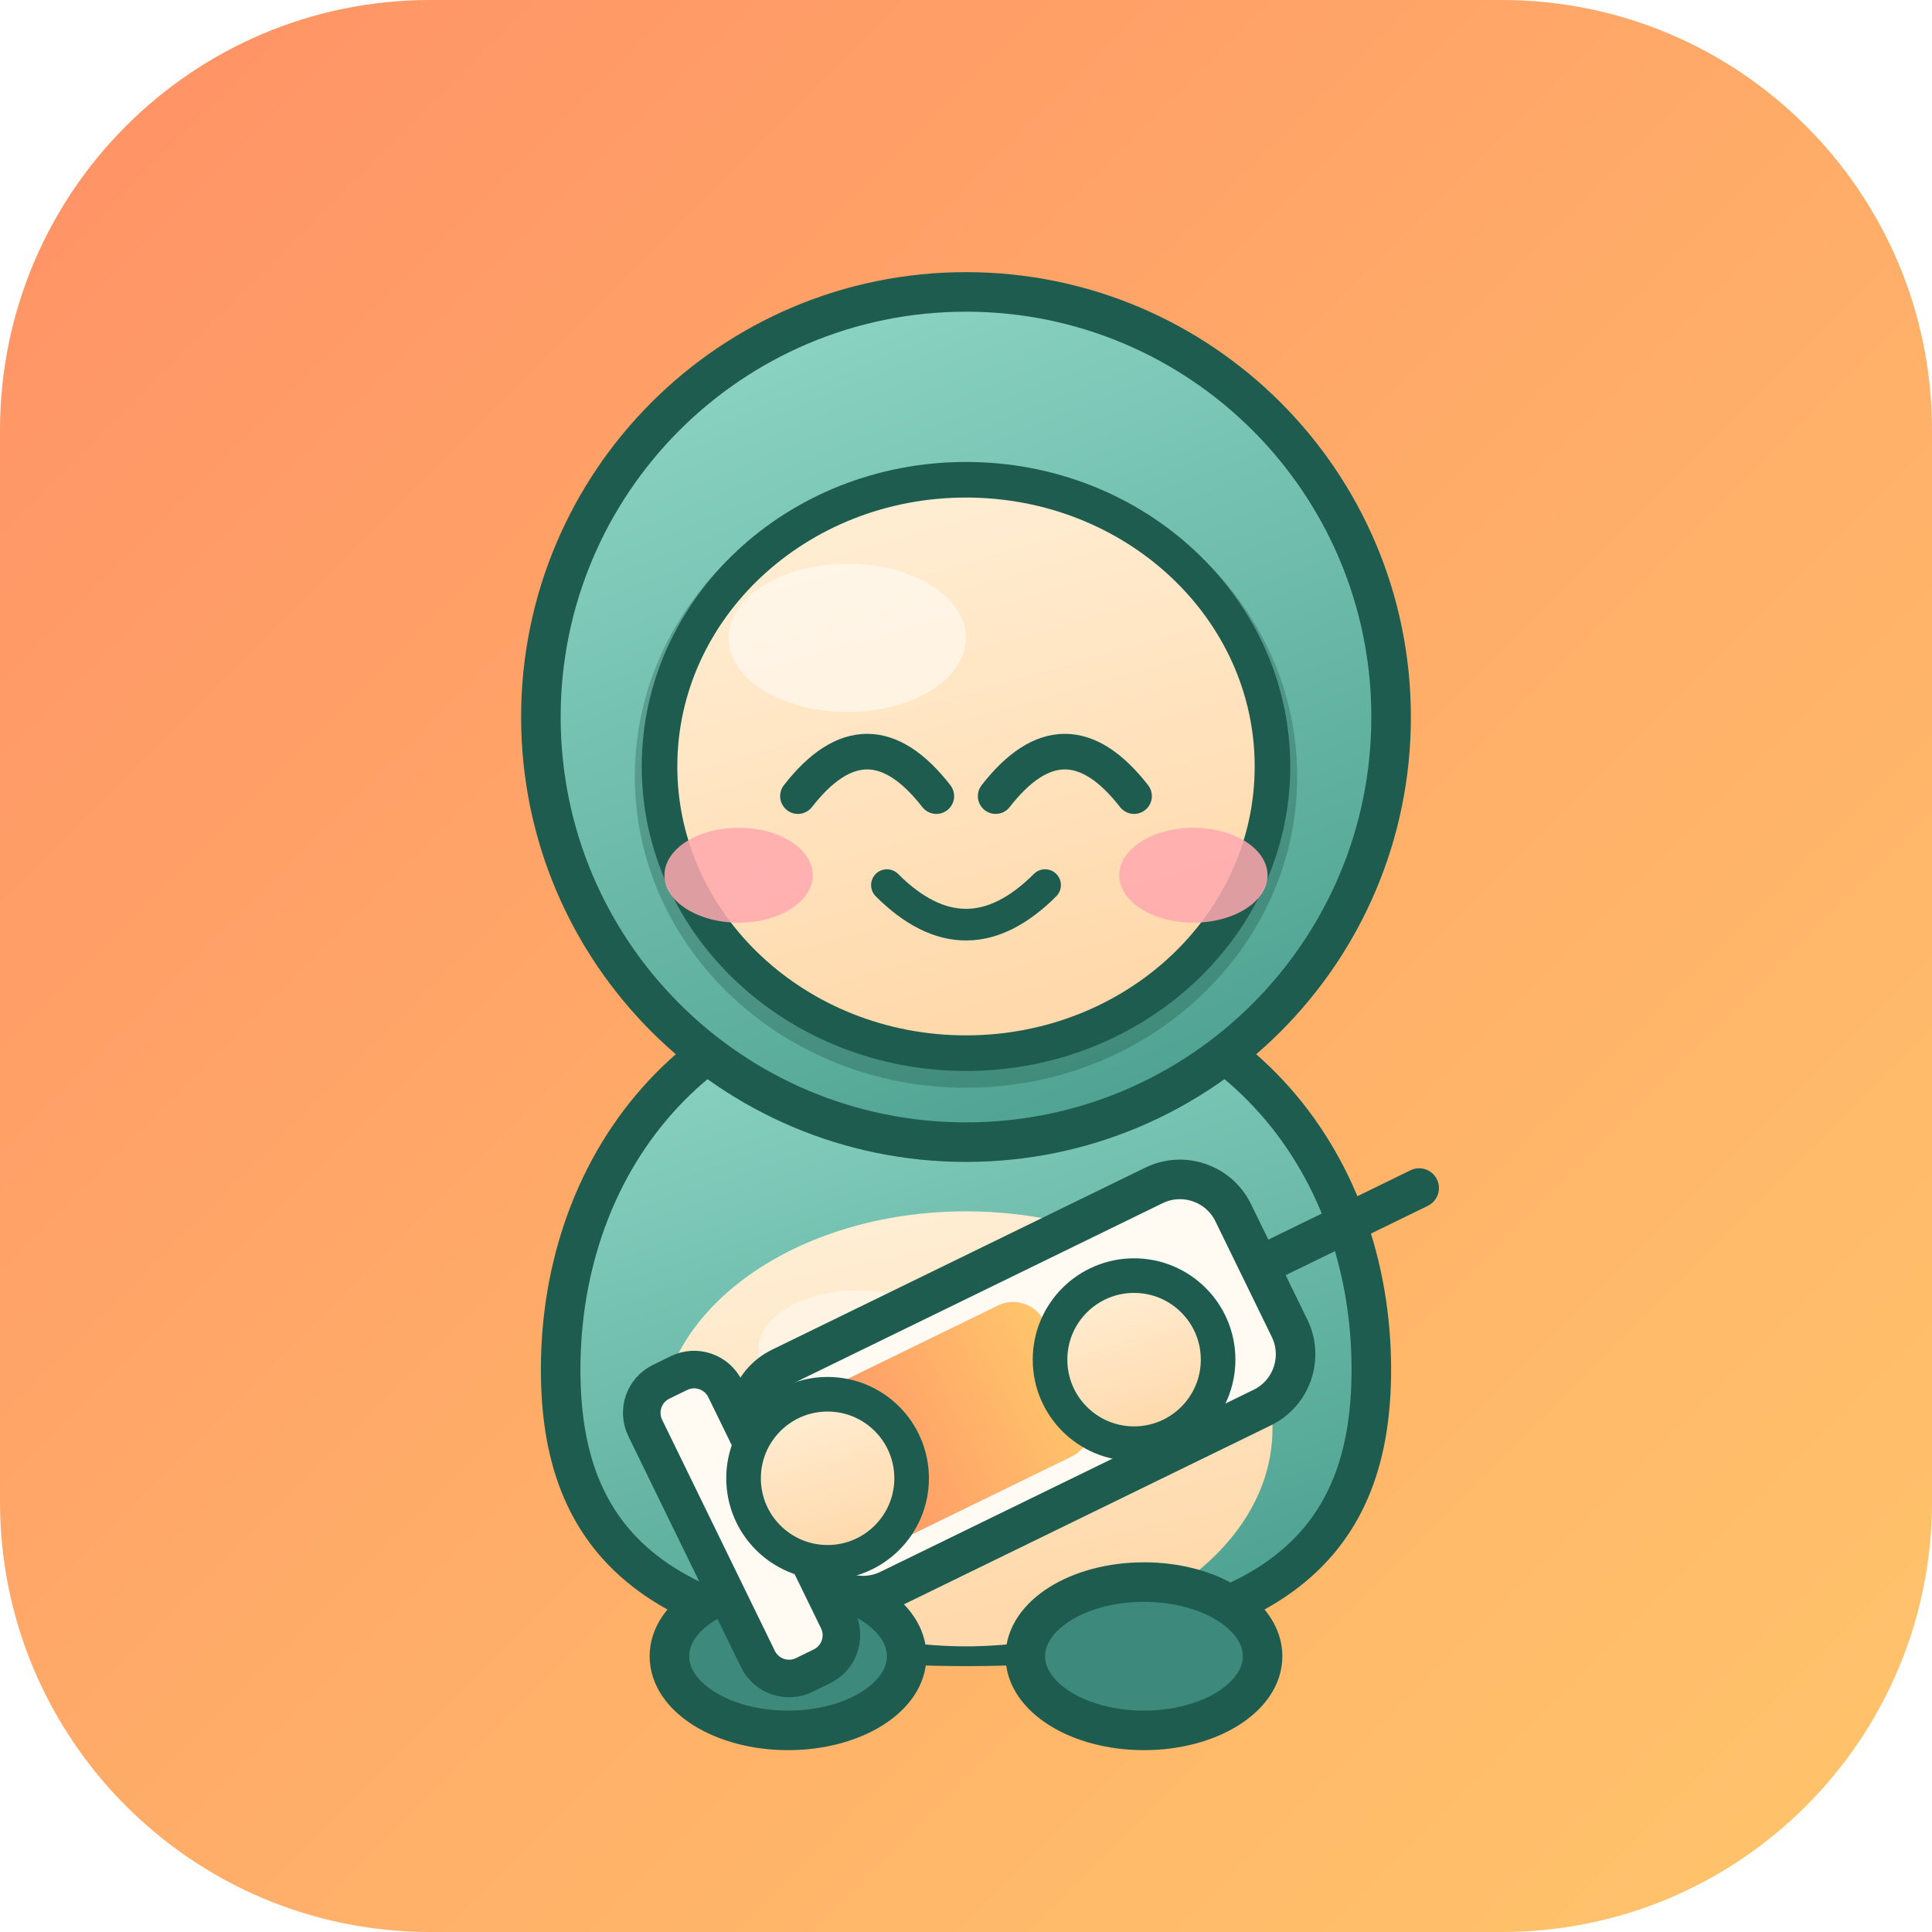
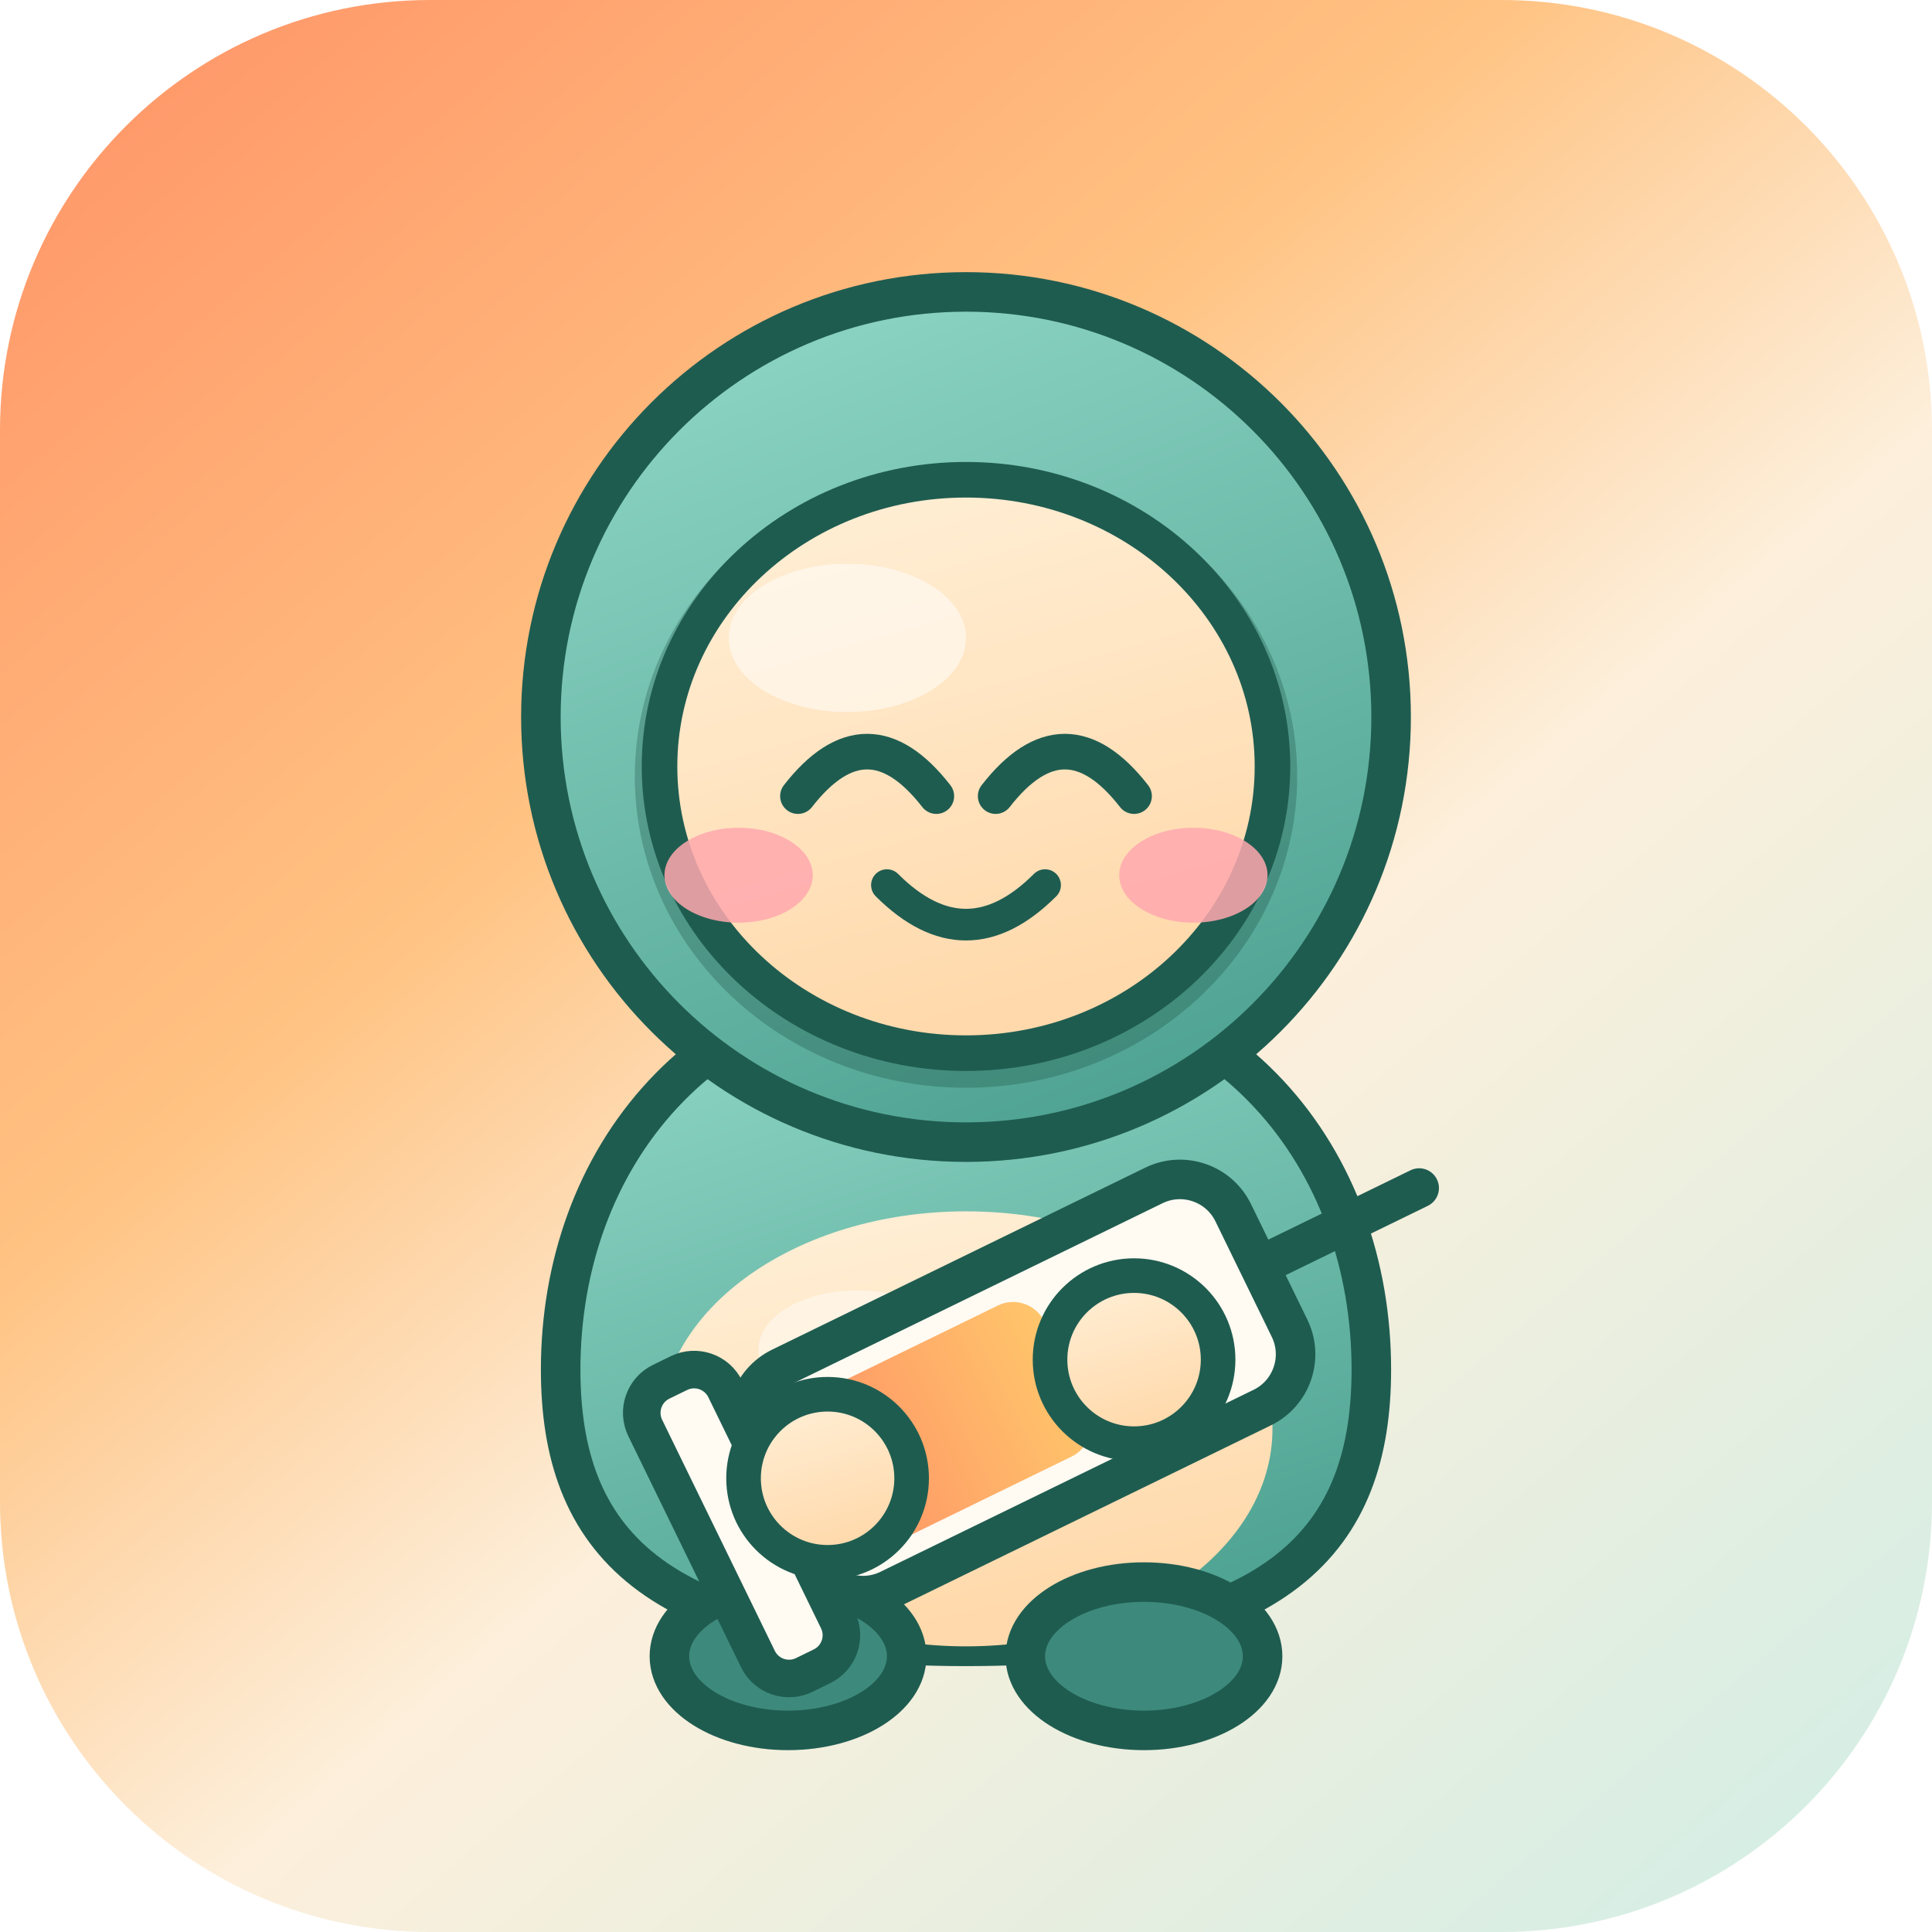
<svg xmlns="http://www.w3.org/2000/svg" viewBox="0 0 512 512">
  <defs>
-     <linearGradient id="iBg" x1="0" y1="0" x2="1" y2="1">
+     <linearGradient id="iBg" x1="0" y1="0" x2="0.85" y2="1">
      <stop offset="0%" stop-color="#ff9166" />
-       <stop offset="100%" stop-color="#ffc66b" />
+       <stop offset="38%" stop-color="#ffc281" />
+       <stop offset="62%" stop-color="#fdefdb" />
+       <stop offset="100%" stop-color="#d7eee4" />
    </linearGradient>
    <linearGradient id="iHood" x1="0.2" y1="0" x2="0.6" y2="1">
      <stop offset="0%" stop-color="#8fd6c6" />
      <stop offset="100%" stop-color="#4fa392" />
    </linearGradient>
    <linearGradient id="iSkin" x1="0" y1="0" x2="0.3" y2="1">
      <stop offset="0%" stop-color="#fff1da" />
      <stop offset="100%" stop-color="#ffd9ab" />
    </linearGradient>
    <linearGradient id="iLiq" x1="0" y1="0" x2="1" y2="0">
      <stop offset="0%" stop-color="#ff9166" />
      <stop offset="100%" stop-color="#ffc66b" />
    </linearGradient>
  </defs>
  <rect width="512" height="512" rx="114" fill="url(#iBg)" />
  <g transform="translate(59.5,53.78) scale(2.62)">
    <path d="M75 78 c27 0 41 19 41 40 c0 17 -9 28 -41 28 s-41 -11 -41 -28 c0 -21 14 -40 41 -40 z" fill="url(#iHood)" stroke="#1f5c50" stroke-width="4" stroke-linejoin="round" />
    <ellipse cx="75" cy="124" rx="31" ry="22" fill="url(#iSkin)" />
    <ellipse cx="64" cy="116" rx="10" ry="6" fill="rgba(255,255,255,0.45)" />
    <ellipse cx="57" cy="147" rx="12" ry="7.5" fill="#3d8a7c" stroke="#1f5c50" stroke-width="4" />
    <ellipse cx="93" cy="147" rx="12" ry="7.5" fill="#3d8a7c" stroke="#1f5c50" stroke-width="4" />
    <circle cx="75" cy="52" r="43" fill="url(#iHood)" stroke="#1f5c50" stroke-width="4" />
    <ellipse cx="75" cy="58" rx="33.5" ry="31.5" fill="rgba(20,70,60,0.28)" />
    <ellipse cx="75" cy="57" rx="31" ry="29" fill="url(#iSkin)" stroke="#1f5c50" stroke-width="3.6" />
    <ellipse cx="63" cy="44" rx="12" ry="7.5" fill="rgba(255,255,255,0.5)" />
    <path d="M58 60 q7 -9 14 0" fill="none" stroke="#1f5c50" stroke-width="3.6" stroke-linecap="round" />
    <path d="M78 60 q7 -9 14 0" fill="none" stroke="#1f5c50" stroke-width="3.6" stroke-linecap="round" />
    <ellipse cx="52" cy="68" rx="7.5" ry="4.8" fill="#ffa8ae" opacity=".85" />
    <ellipse cx="98" cy="68" rx="7.5" ry="4.8" fill="#ffa8ae" opacity=".85" />
    <path d="M67 69 q8 8 16 0" fill="none" stroke="#1f5c50" stroke-width="3.2" stroke-linecap="round" />
    <g transform="rotate(-26 75 122)">
      <path d="M110 122 h16" stroke="#1f5c50" stroke-width="4" stroke-linecap="round" />
      <rect x="54" y="110" width="54" height="25" rx="6" fill="#fffaf2" stroke="#1f5c50" stroke-width="4" />
      <rect x="58" y="114" width="28" height="17" rx="3.5" fill="url(#iLiq)" />
      <rect x="45" y="106" width="9" height="33" rx="3.5" fill="#fffaf2" stroke="#1f5c50" stroke-width="3.8" />
    </g>
    <circle cx="61" cy="129" r="8.5" fill="url(#iSkin)" stroke="#1f5c50" stroke-width="3.5" />
    <circle cx="92" cy="117" r="8.5" fill="url(#iSkin)" stroke="#1f5c50" stroke-width="3.5" />
  </g>
</svg>
